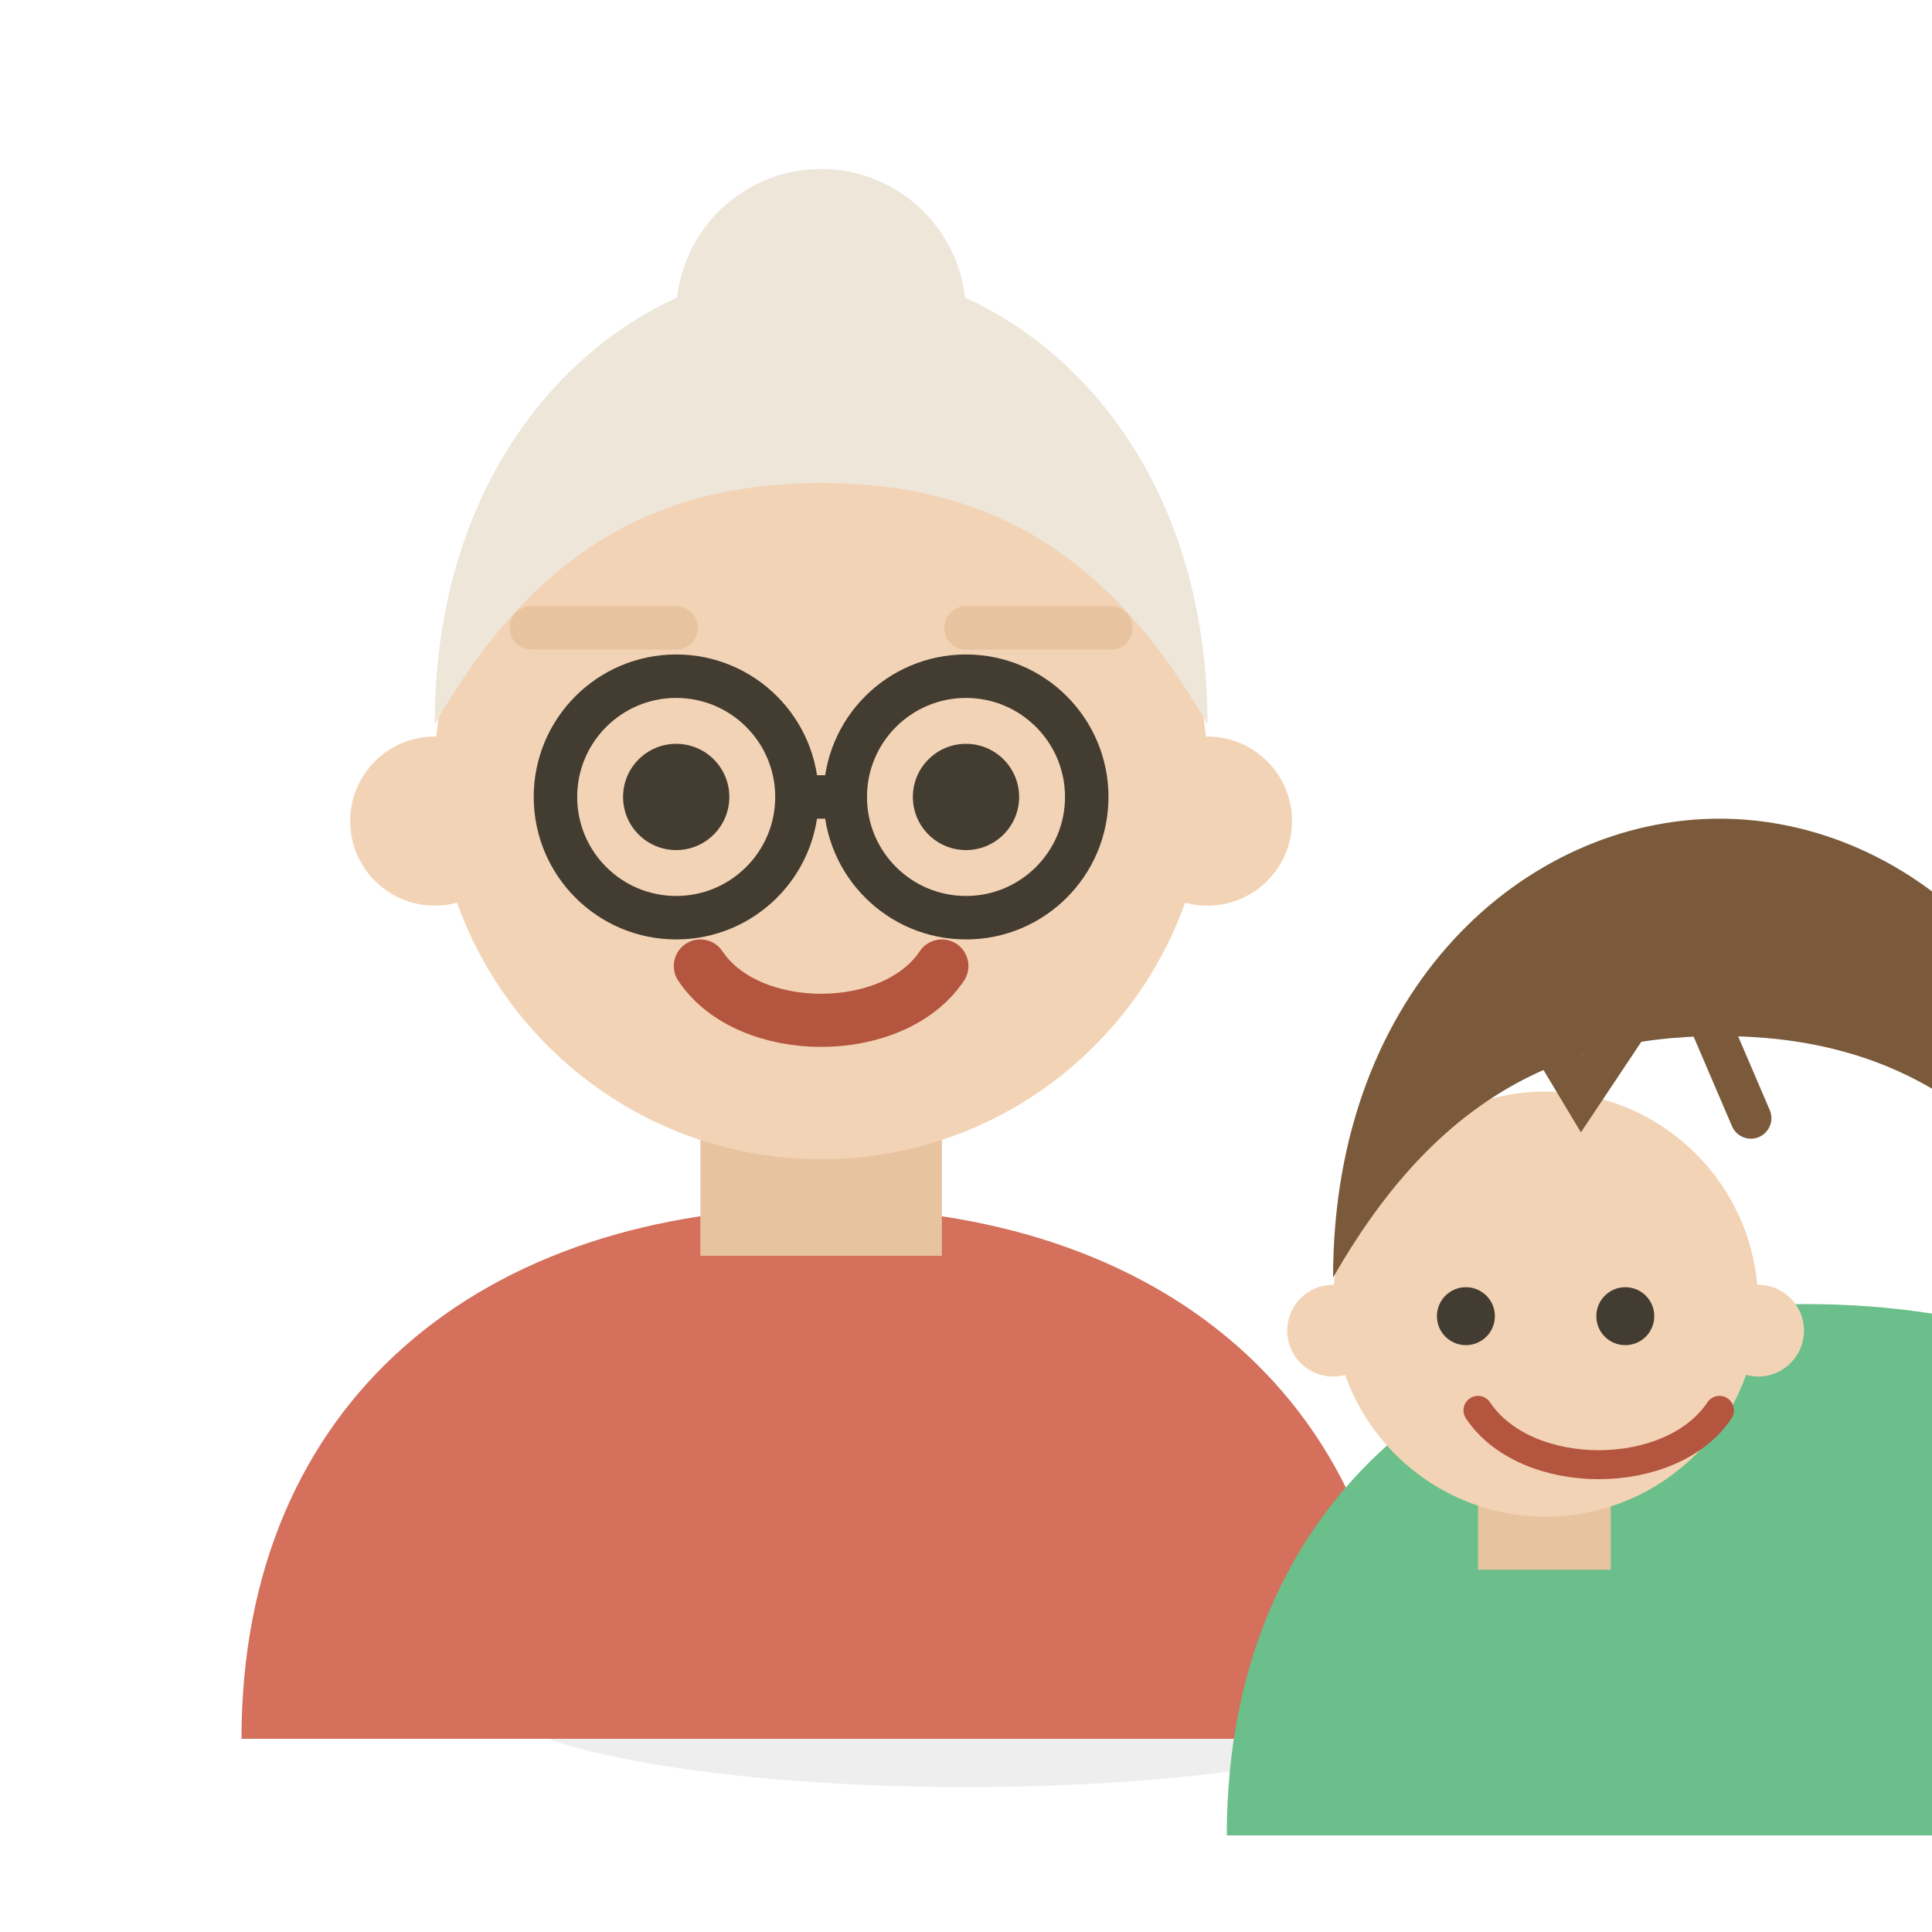
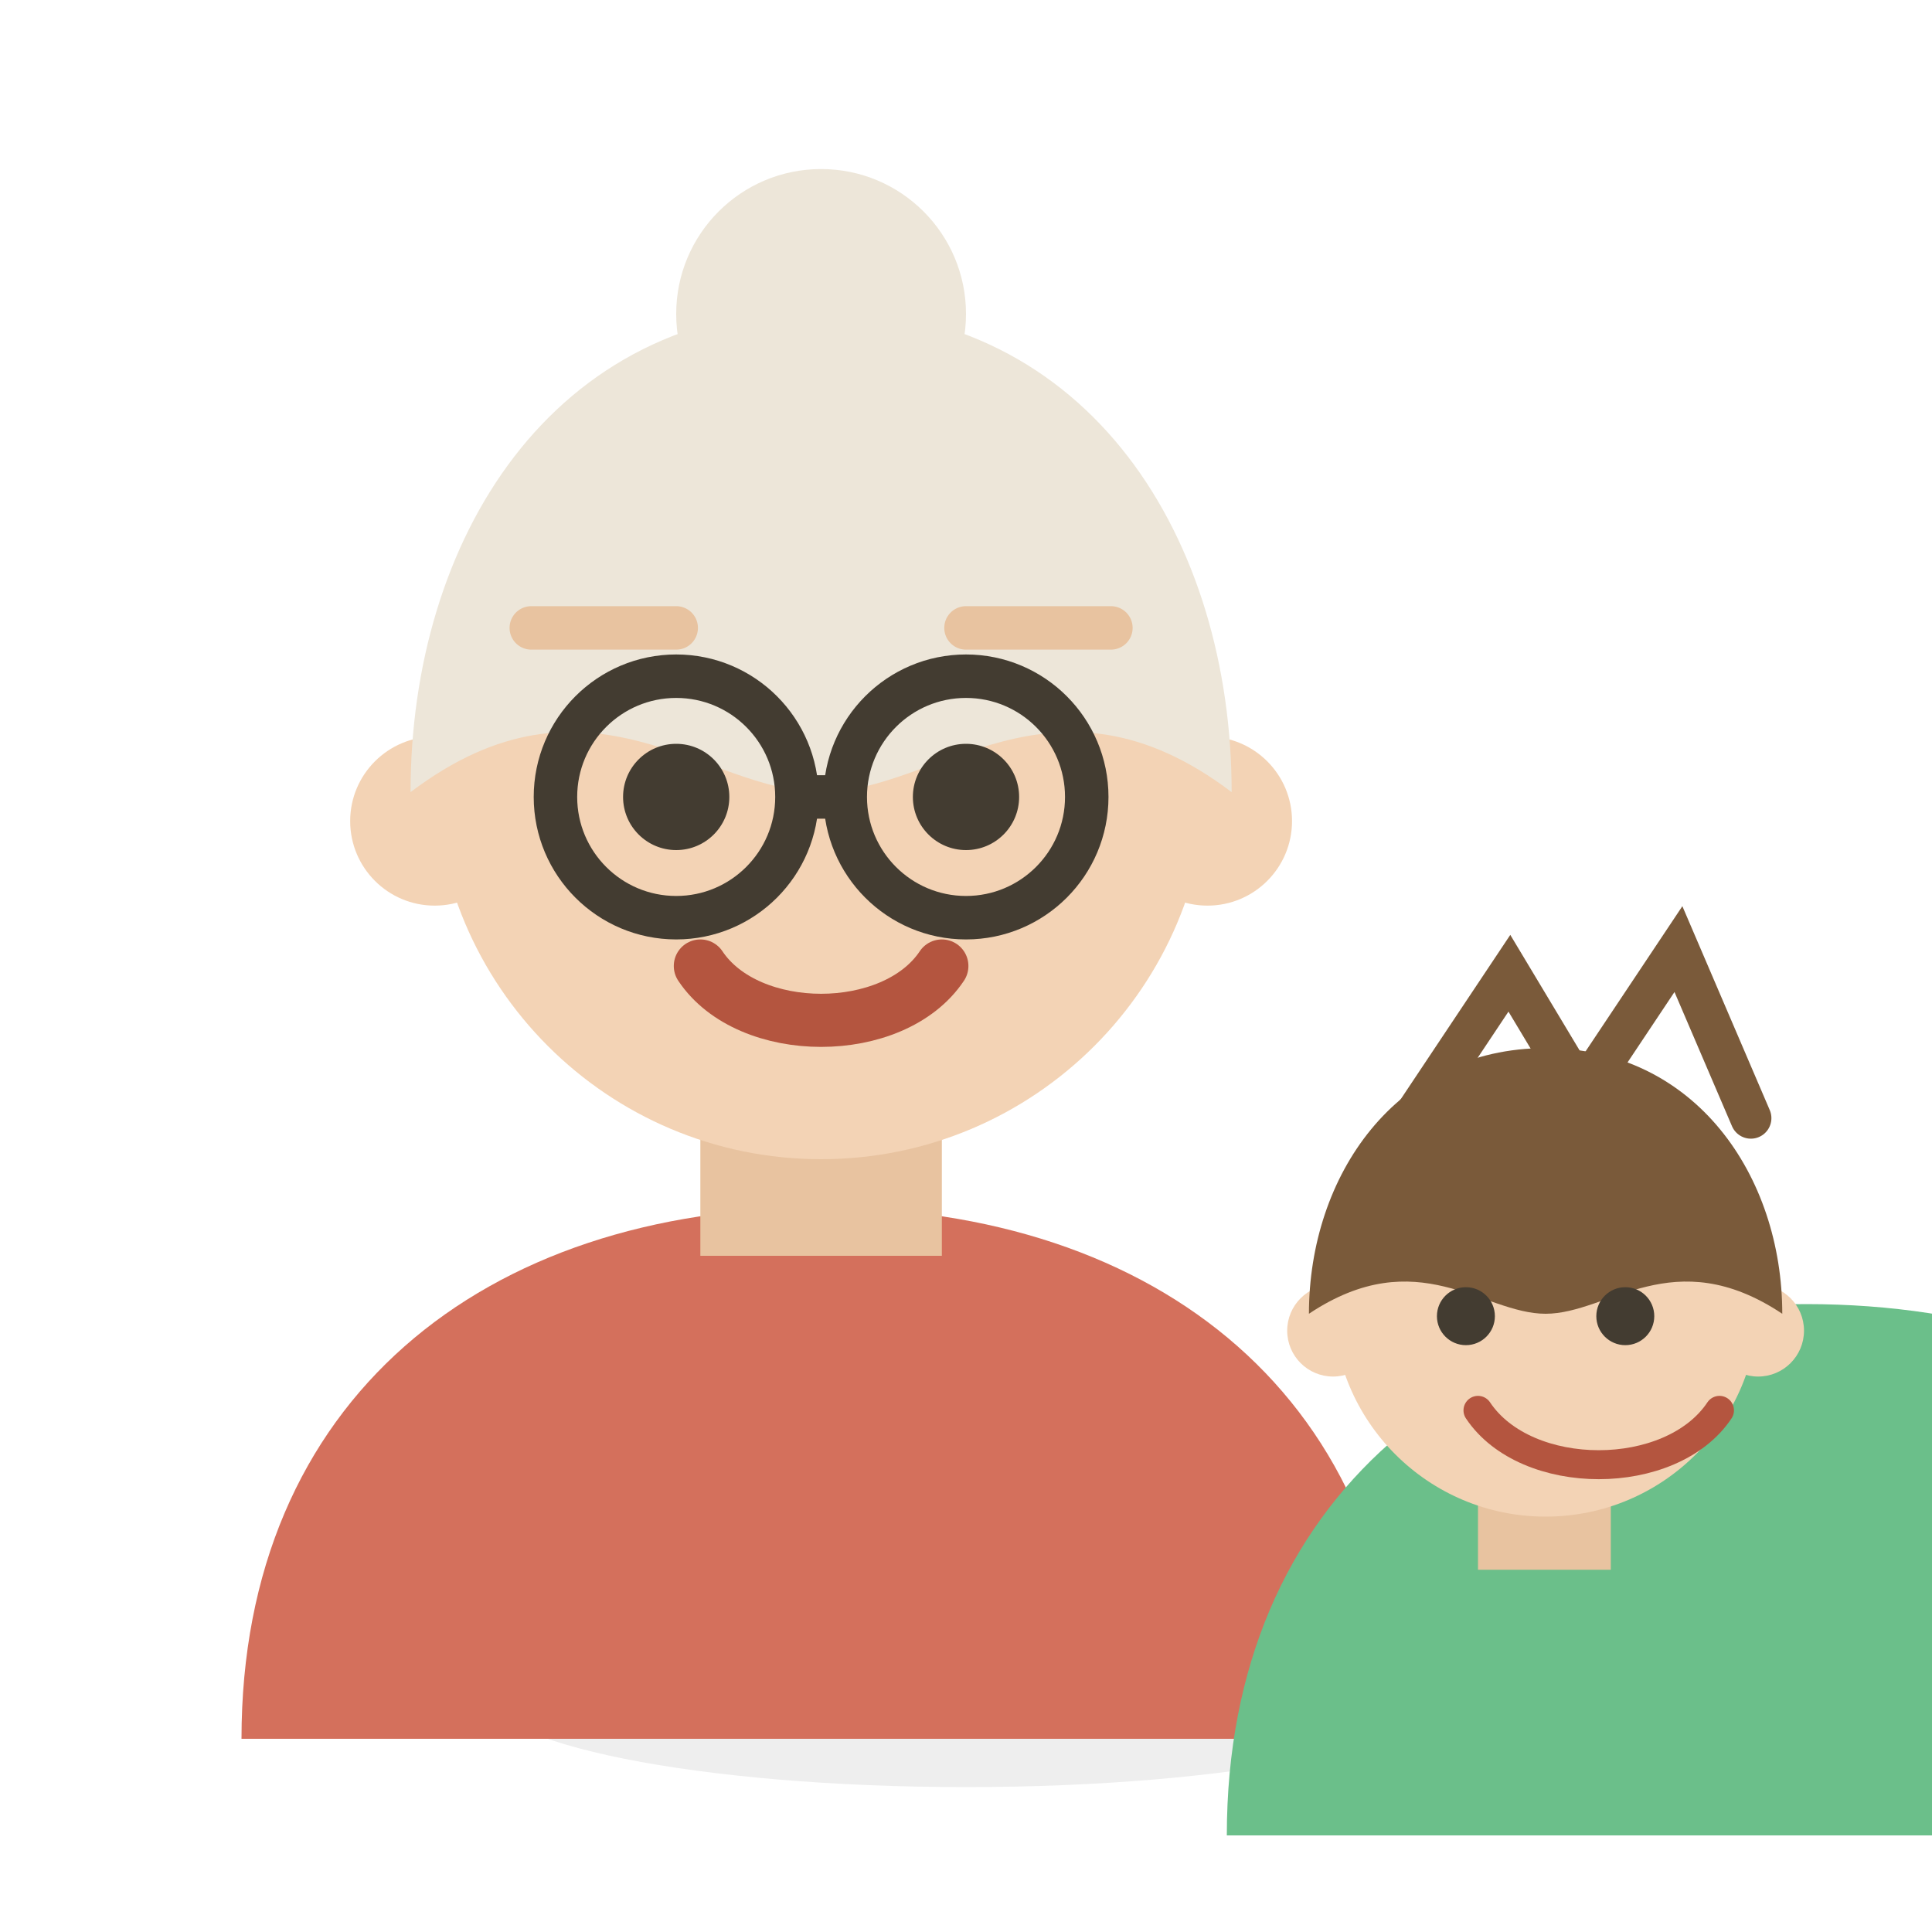
<svg xmlns="http://www.w3.org/2000/svg" viewBox="0 0 80 80" width="80" height="80" role="img" aria-label="할머니">
  <ellipse cx="40" cy="70" rx="20" ry="4" fill="#000" opacity=".07" />
  <path d="M10.0 72.0c0-14 10-22 24-22s24 8 24 22z" fill="#D4705C" />
  <rect x="29.0" y="42.0" width="10.0" height="10.0" fill="#E8C3A0" />
  <circle cx="34" cy="32" r="16.0" fill="#F3D3B5" />
  <circle cx="18.0" cy="34.0" r="3.5" fill="#F3D3B5" />
  <circle cx="50.0" cy="34.0" r="3.5" fill="#F3D3B5" />
-   <path d="M18.0 30.0c0-12 8-19 16-19s16 7 16 19c-4-7-9-10-16-10s-12 3-16 10z" fill="#EDE6D9" />
+   <path d="M17.0 32.8C17.0 22.4 22.8 12.8 34.0 12.8C45.2 12.8 51.0 22.4 51.0 32.8C43.6 27.2 38.8 32.8 34.0 32.8C29.2 32.8 24.4 27.2 17.0 32.8z" fill="#EDE6D9" />
  <circle cx="34" cy="13.0" r="6.0" fill="#EDE6D9" />
  <circle cx="28.0" cy="33.0" r="2.2" fill="#433C31" />
  <circle cx="40.0" cy="33.0" r="2.2" fill="#433C31" />
  <path d="M29.0 40.0c2 3 8 3 10 0" stroke="#B4553F" stroke-width="2.2" stroke-linecap="round" fill="none" />
  <g fill="none" stroke="#433C31" stroke-width="1.8">
    <circle cx="28.0" cy="33.0" r="5.0" />
    <circle cx="40.0" cy="33.0" r="5.0" />
    <path d="M33.0 33.0h2.0" />
  </g>
  <path d="M22.0 26.0h6M40.0 26.0h6" stroke="#E8C3A0" stroke-width="1.8" stroke-linecap="round" />
  <path d="M50.8 76.0c0-14 10-22 24-22s24 8 24 22z" fill="#6BBF8A" />
  <rect x="61.2" y="59.5" width="5.5" height="5.5" fill="#E8C3A0" />
  <circle cx="64" cy="54" r="8.8" fill="#F3D3B5" />
  <circle cx="55.2" cy="55.1" r="1.9" fill="#F3D3B5" />
  <circle cx="72.8" cy="55.1" r="1.9" fill="#F3D3B5" />
-   <path d="M55.2 52.9c0-12 8-19 16-19s16 7 16 19c-4-7-9-10-16-10s-12 3-16 10z" fill="#7A5A3A" />
+   <path d="M54.2 54.4C54.2 48.7 57.8 43.4 64.0 43.4C70.2 43.4 73.8 48.7 73.8 54.4C69.3 51.4 66.6 54.4 64.0 54.4C61.4 54.4 58.7 51.4 54.2 54.4z" fill="#7A5A3A" />
  <path d="M58.5 46.3l4-6 3 5 4-6 3 7" stroke="#7A5A3A" stroke-width="1.7" stroke-linecap="round" fill="none" />
  <circle cx="60.7" cy="54.5" r="1.2" fill="#433C31" />
  <circle cx="67.3" cy="54.5" r="1.2" fill="#433C31" />
  <path d="M61.2 58.4c2 3 8 3 10 0" stroke="#B4553F" stroke-width="1.2" stroke-linecap="round" fill="none" />
</svg>
